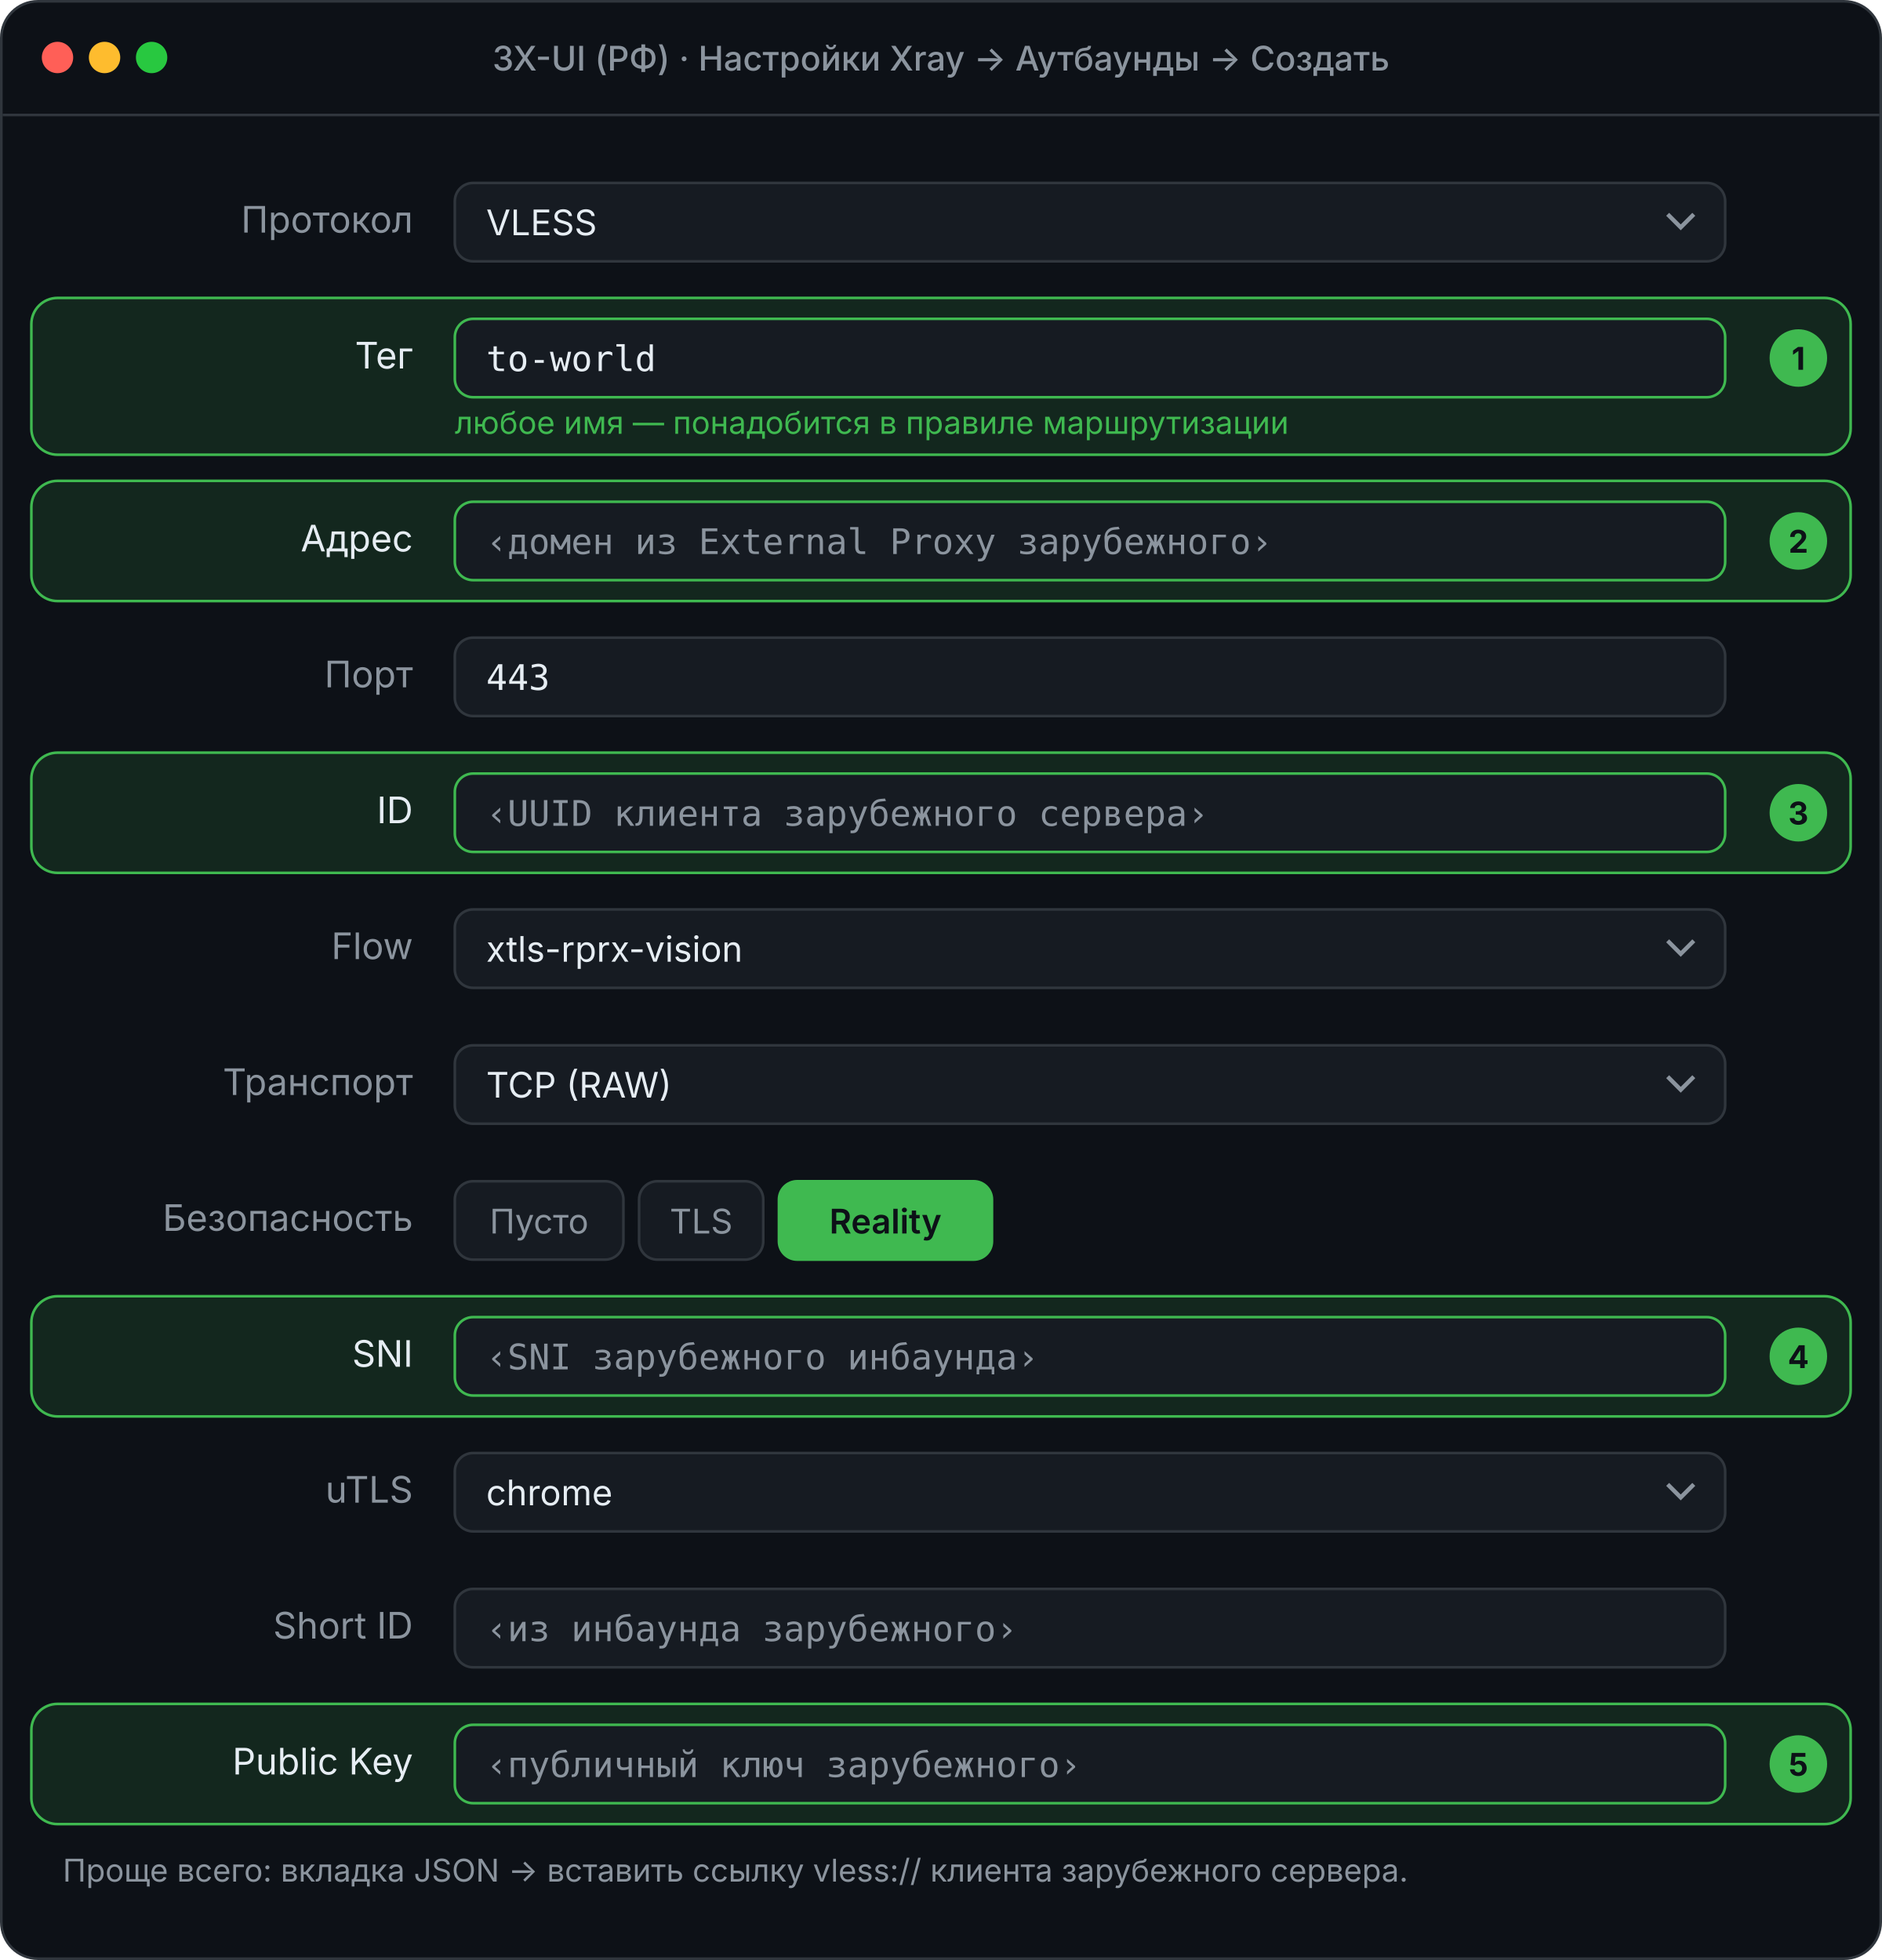
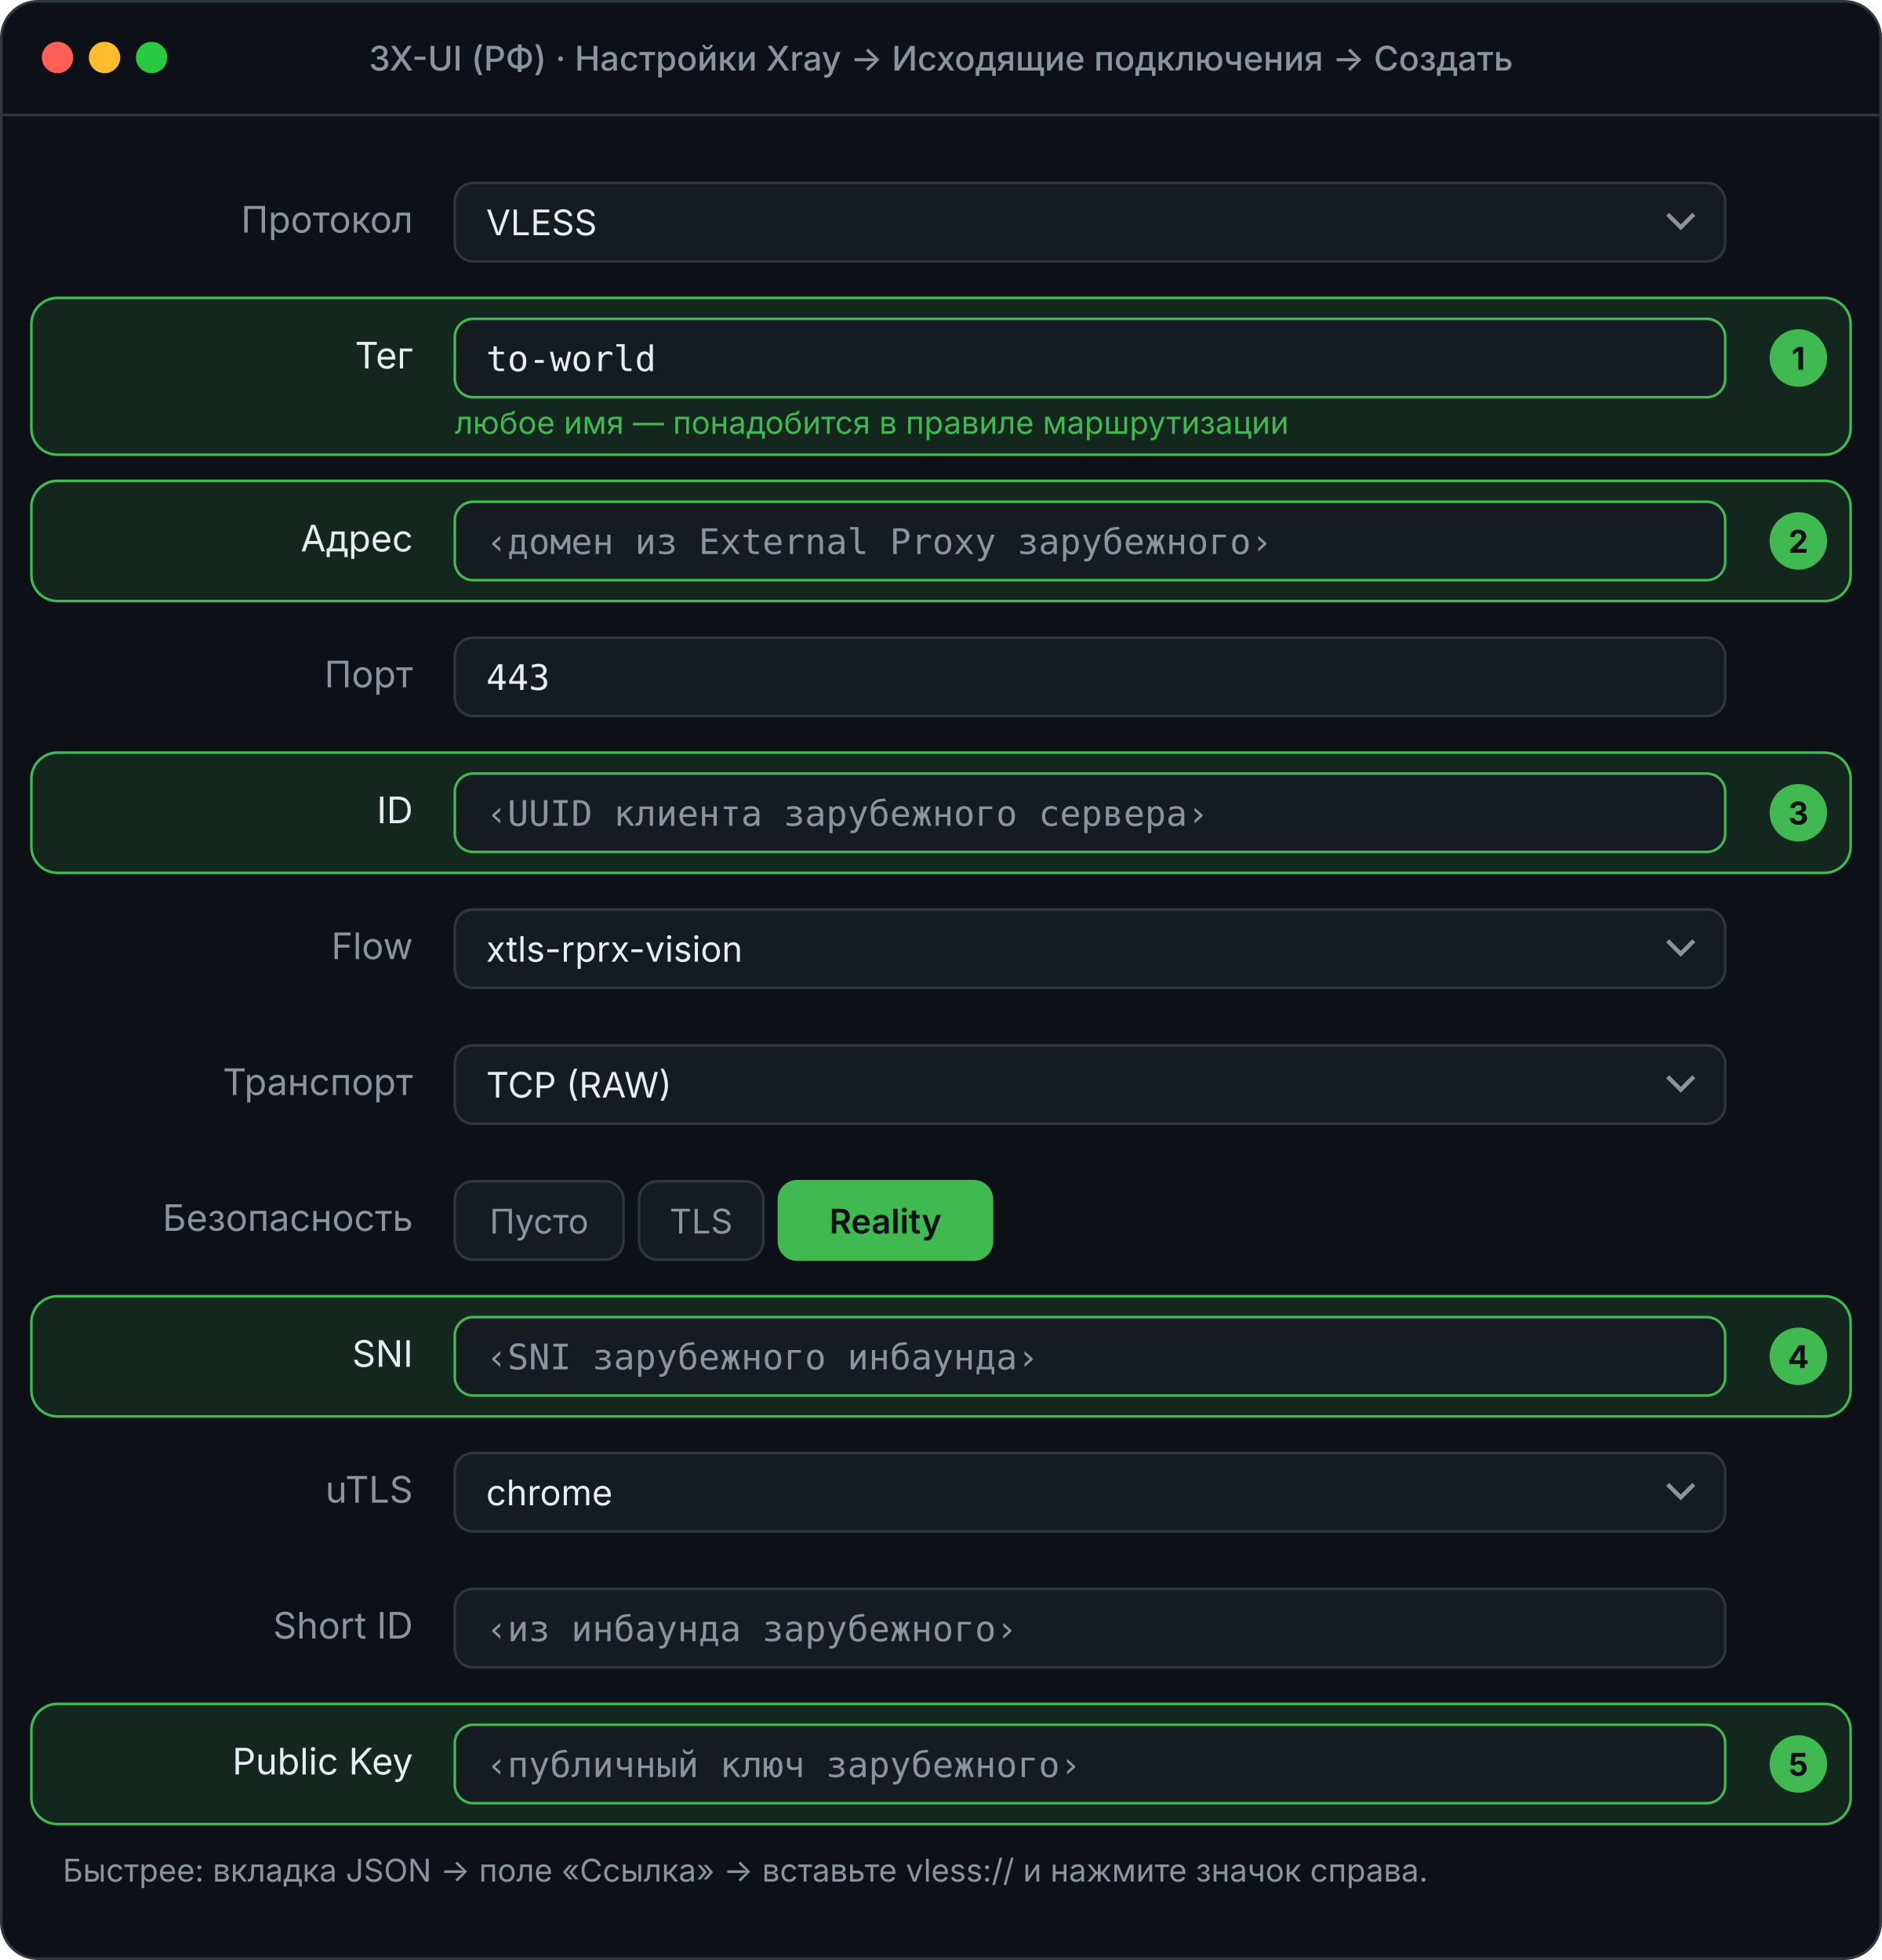
- <svg xmlns="http://www.w3.org/2000/svg" width="720" height="750" viewBox="0 0 720 750" role="img" aria-label="3X-UI (РФ) · Настройки Xray → Аутбаунды → Создать">
+ <svg xmlns="http://www.w3.org/2000/svg" width="720" height="750" viewBox="0 0 720 750" role="img" aria-label="3X-UI (РФ) · Настройки Xray → Исходящие подключения → Создать">
  <style>.s{font-family:Inter, -apple-system, 'Segoe UI', Roboto, 'Helvetica Neue', Arial, sans-serif}.m{font-family:'JetBrains Mono', ui-monospace, SFMono-Regular, Menlo, Consolas, monospace}</style>
  <rect x="0.5" y="0.5" width="719" height="749" rx="14" fill="#0d1117" stroke="#30363d" stroke-width="1" />
  <path d="M1 44 H719" stroke="#30363d" />
  <circle cx="22" cy="22" r="6" fill="#ff5f57" />
  <circle cx="40" cy="22" r="6" fill="#febc2e" />
  <circle cx="58" cy="22" r="6" fill="#28c840" />
-   <text x="360.0" y="27" class="s" font-size="13" fill="#8b949e" font-weight="500" text-anchor="middle">3X-UI (РФ) · Настройки Xray → Аутбаунды → Создать</text>
+   <text x="360.0" y="27" class="s" font-size="13" fill="#8b949e" font-weight="500" text-anchor="middle">3X-UI (РФ) · Настройки Xray → Исходящие подключения → Создать</text>
  <text x="158" y="89" class="s" font-size="14" fill="#8b949e" font-weight="400" text-anchor="end">Протокол</text>
  <rect x="174" y="70" width="486" height="30" rx="7" fill="#161b22" stroke="#30363d" stroke-width="1" />
  <text x="186" y="90" class="s" font-size="13.5" fill="#e6edf3" font-weight="400" text-anchor="start">VLESS</text>
  <path d="M638 82 l5 5 l5 -5" fill="none" stroke="#8b949e" stroke-width="1.6" />
  <rect x="12" y="114" width="696" height="60" rx="10" fill="#3fb95022" stroke="#3fb950" stroke-width="1" />
  <text x="158" y="141" class="s" font-size="14" fill="#e6edf3" font-weight="400" text-anchor="end">Тег</text>
  <rect x="174" y="122" width="486" height="30" rx="7" fill="#161b22" stroke="#3fb950" stroke-width="1" />
  <text x="186" y="142" class="m" font-size="13.5" fill="#e6edf3" font-weight="400" text-anchor="start">to-world</text>
  <text x="174" y="166" class="s" font-size="12" fill="#3fb950" font-weight="400" text-anchor="start">любое имя — понадобится в правиле маршрутизации</text>
  <circle cx="688" cy="137" r="11" fill="#3fb950" />
  <text x="688" y="141.5" class="s" font-size="12" fill="#0d1117" font-weight="700" text-anchor="middle">1</text>
  <rect x="12" y="184" width="696" height="46" rx="10" fill="#3fb95022" stroke="#3fb950" stroke-width="1" />
  <text x="158" y="211" class="s" font-size="14" fill="#e6edf3" font-weight="400" text-anchor="end">Адрес</text>
  <rect x="174" y="192" width="486" height="30" rx="7" fill="#161b22" stroke="#3fb950" stroke-width="1" />
  <text x="186" y="212" class="m" font-size="13.5" fill="#8b949e" font-weight="400" text-anchor="start">‹домен из External Proxy зарубежного›</text>
  <circle cx="688" cy="207" r="11" fill="#3fb950" />
  <text x="688" y="211.5" class="s" font-size="12" fill="#0d1117" font-weight="700" text-anchor="middle">2</text>
  <text x="158" y="263" class="s" font-size="14" fill="#8b949e" font-weight="400" text-anchor="end">Порт</text>
  <rect x="174" y="244" width="486" height="30" rx="7" fill="#161b22" stroke="#30363d" stroke-width="1" />
  <text x="186" y="264" class="m" font-size="13.5" fill="#e6edf3" font-weight="400" text-anchor="start">443</text>
  <rect x="12" y="288" width="696" height="46" rx="10" fill="#3fb95022" stroke="#3fb950" stroke-width="1" />
  <text x="158" y="315" class="s" font-size="14" fill="#e6edf3" font-weight="400" text-anchor="end">ID</text>
  <rect x="174" y="296" width="486" height="30" rx="7" fill="#161b22" stroke="#3fb950" stroke-width="1" />
  <text x="186" y="316" class="m" font-size="13.5" fill="#8b949e" font-weight="400" text-anchor="start">‹UUID клиента зарубежного сервера›</text>
  <circle cx="688" cy="311" r="11" fill="#3fb950" />
  <text x="688" y="315.5" class="s" font-size="12" fill="#0d1117" font-weight="700" text-anchor="middle">3</text>
  <text x="158" y="367" class="s" font-size="14" fill="#8b949e" font-weight="400" text-anchor="end">Flow</text>
  <rect x="174" y="348" width="486" height="30" rx="7" fill="#161b22" stroke="#30363d" stroke-width="1" />
  <text x="186" y="368" class="s" font-size="13.5" fill="#e6edf3" font-weight="400" text-anchor="start">xtls-rprx-vision</text>
  <path d="M638 360 l5 5 l5 -5" fill="none" stroke="#8b949e" stroke-width="1.6" />
  <text x="158" y="419" class="s" font-size="14" fill="#8b949e" font-weight="400" text-anchor="end">Транспорт</text>
  <rect x="174" y="400" width="486" height="30" rx="7" fill="#161b22" stroke="#30363d" stroke-width="1" />
  <text x="186" y="420" class="s" font-size="13.5" fill="#e6edf3" font-weight="400" text-anchor="start">TCP (RAW)</text>
  <path d="M638 412 l5 5 l5 -5" fill="none" stroke="#8b949e" stroke-width="1.6" />
  <text x="158" y="471" class="s" font-size="14" fill="#8b949e" font-weight="400" text-anchor="end">Безопасность</text>
  <rect x="174" y="452" width="64.5" height="30" rx="7" fill="#161b22" stroke="#30363d" stroke-width="1" />
  <text x="206.25" y="472" class="s" font-size="13" fill="#8b949e" font-weight="400" text-anchor="middle">Пусто</text>
  <rect x="244.5" y="452" width="47.5" height="30" rx="7" fill="#161b22" stroke="#30363d" stroke-width="1" />
  <text x="268.25" y="472" class="s" font-size="13" fill="#8b949e" font-weight="400" text-anchor="middle">TLS</text>
  <rect x="298.0" y="452" width="81.5" height="30" rx="7" fill="#3fb950" stroke="#3fb950" stroke-width="1" />
  <text x="338.75" y="472" class="s" font-size="13" fill="#0d1117" font-weight="600" text-anchor="middle">Reality</text>
  <rect x="12" y="496" width="696" height="46" rx="10" fill="#3fb95022" stroke="#3fb950" stroke-width="1" />
  <text x="158" y="523" class="s" font-size="14" fill="#e6edf3" font-weight="400" text-anchor="end">SNI</text>
  <rect x="174" y="504" width="486" height="30" rx="7" fill="#161b22" stroke="#3fb950" stroke-width="1" />
  <text x="186" y="524" class="m" font-size="13.5" fill="#8b949e" font-weight="400" text-anchor="start">‹SNI зарубежного инбаунда›</text>
  <circle cx="688" cy="519" r="11" fill="#3fb950" />
  <text x="688" y="523.5" class="s" font-size="12" fill="#0d1117" font-weight="700" text-anchor="middle">4</text>
  <text x="158" y="575" class="s" font-size="14" fill="#8b949e" font-weight="400" text-anchor="end">uTLS</text>
  <rect x="174" y="556" width="486" height="30" rx="7" fill="#161b22" stroke="#30363d" stroke-width="1" />
  <text x="186" y="576" class="s" font-size="13.5" fill="#e6edf3" font-weight="400" text-anchor="start">chrome</text>
  <path d="M638 568 l5 5 l5 -5" fill="none" stroke="#8b949e" stroke-width="1.6" />
  <text x="158" y="627" class="s" font-size="14" fill="#8b949e" font-weight="400" text-anchor="end">Short ID</text>
  <rect x="174" y="608" width="486" height="30" rx="7" fill="#161b22" stroke="#30363d" stroke-width="1" />
  <text x="186" y="628" class="m" font-size="13.5" fill="#8b949e" font-weight="400" text-anchor="start">‹из инбаунда зарубежного›</text>
  <rect x="12" y="652" width="696" height="46" rx="10" fill="#3fb95022" stroke="#3fb950" stroke-width="1" />
  <text x="158" y="679" class="s" font-size="14" fill="#e6edf3" font-weight="400" text-anchor="end">Public Key</text>
  <rect x="174" y="660" width="486" height="30" rx="7" fill="#161b22" stroke="#3fb950" stroke-width="1" />
  <text x="186" y="680" class="m" font-size="13.5" fill="#8b949e" font-weight="400" text-anchor="start">‹публичный ключ зарубежного›</text>
  <circle cx="688" cy="675" r="11" fill="#3fb950" />
  <text x="688" y="679.5" class="s" font-size="12" fill="#0d1117" font-weight="700" text-anchor="middle">5</text>
-   <text x="24" y="720" class="s" font-size="12" fill="#8b949e" font-weight="400" text-anchor="start">Проще всего: вкладка JSON → вставить ссылку vless:// клиента зарубежного сервера.</text>
+   <text x="24" y="720" class="s" font-size="12" fill="#8b949e" font-weight="400" text-anchor="start">Быстрее: вкладка JSON → поле «Ссылка» → вставьте vless:// и нажмите значок справа.</text>
</svg>
